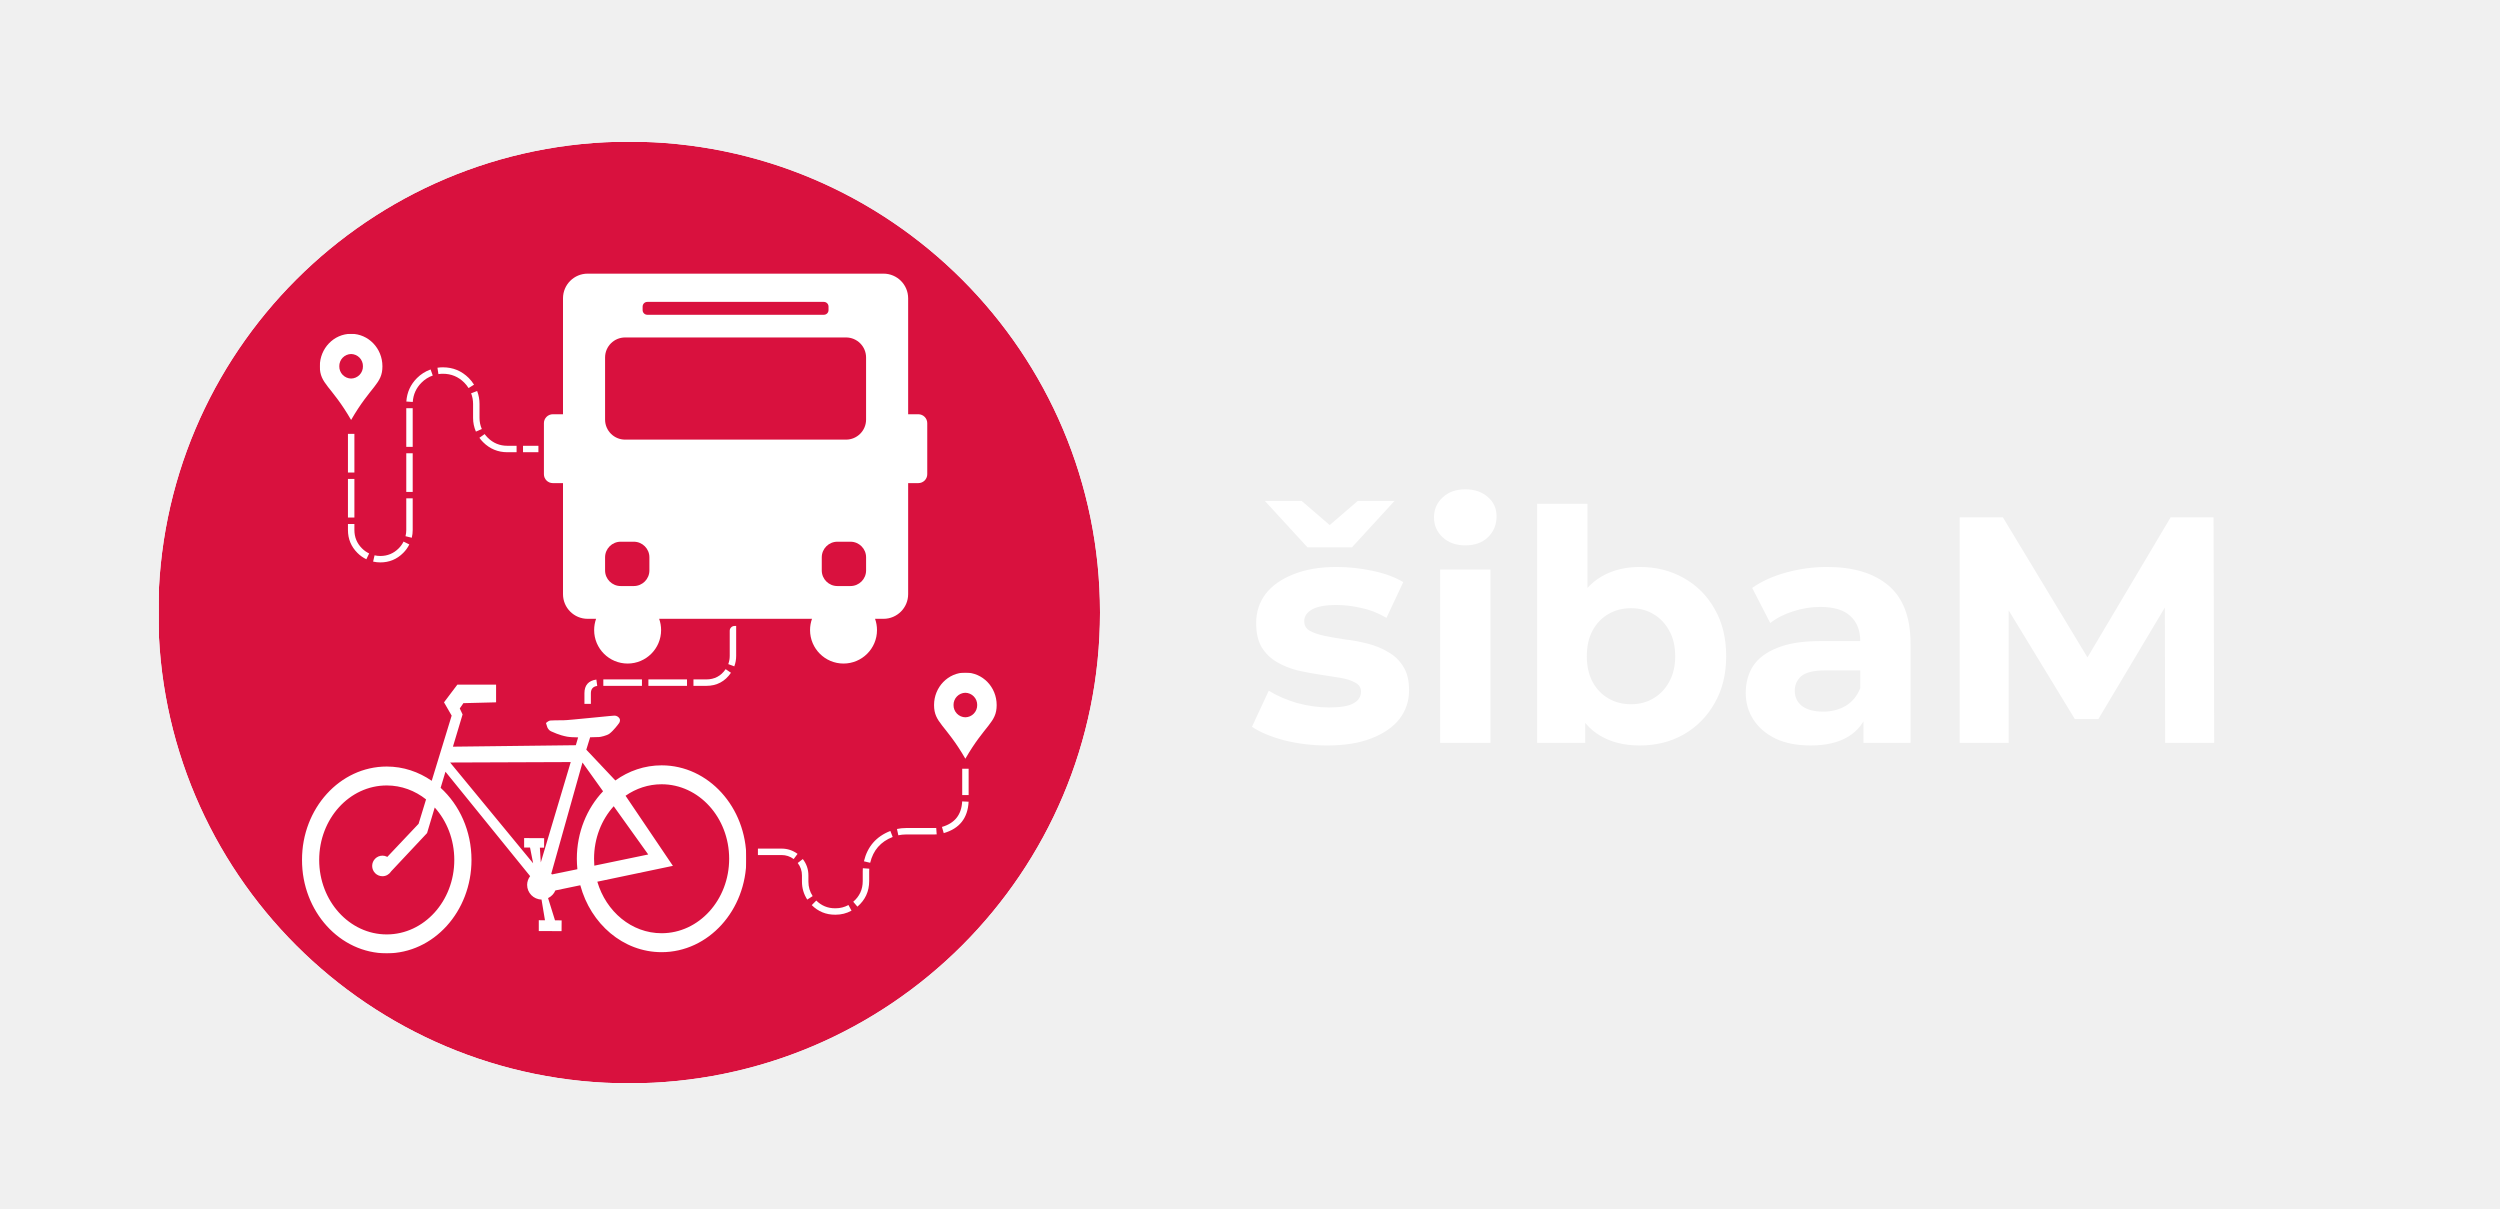
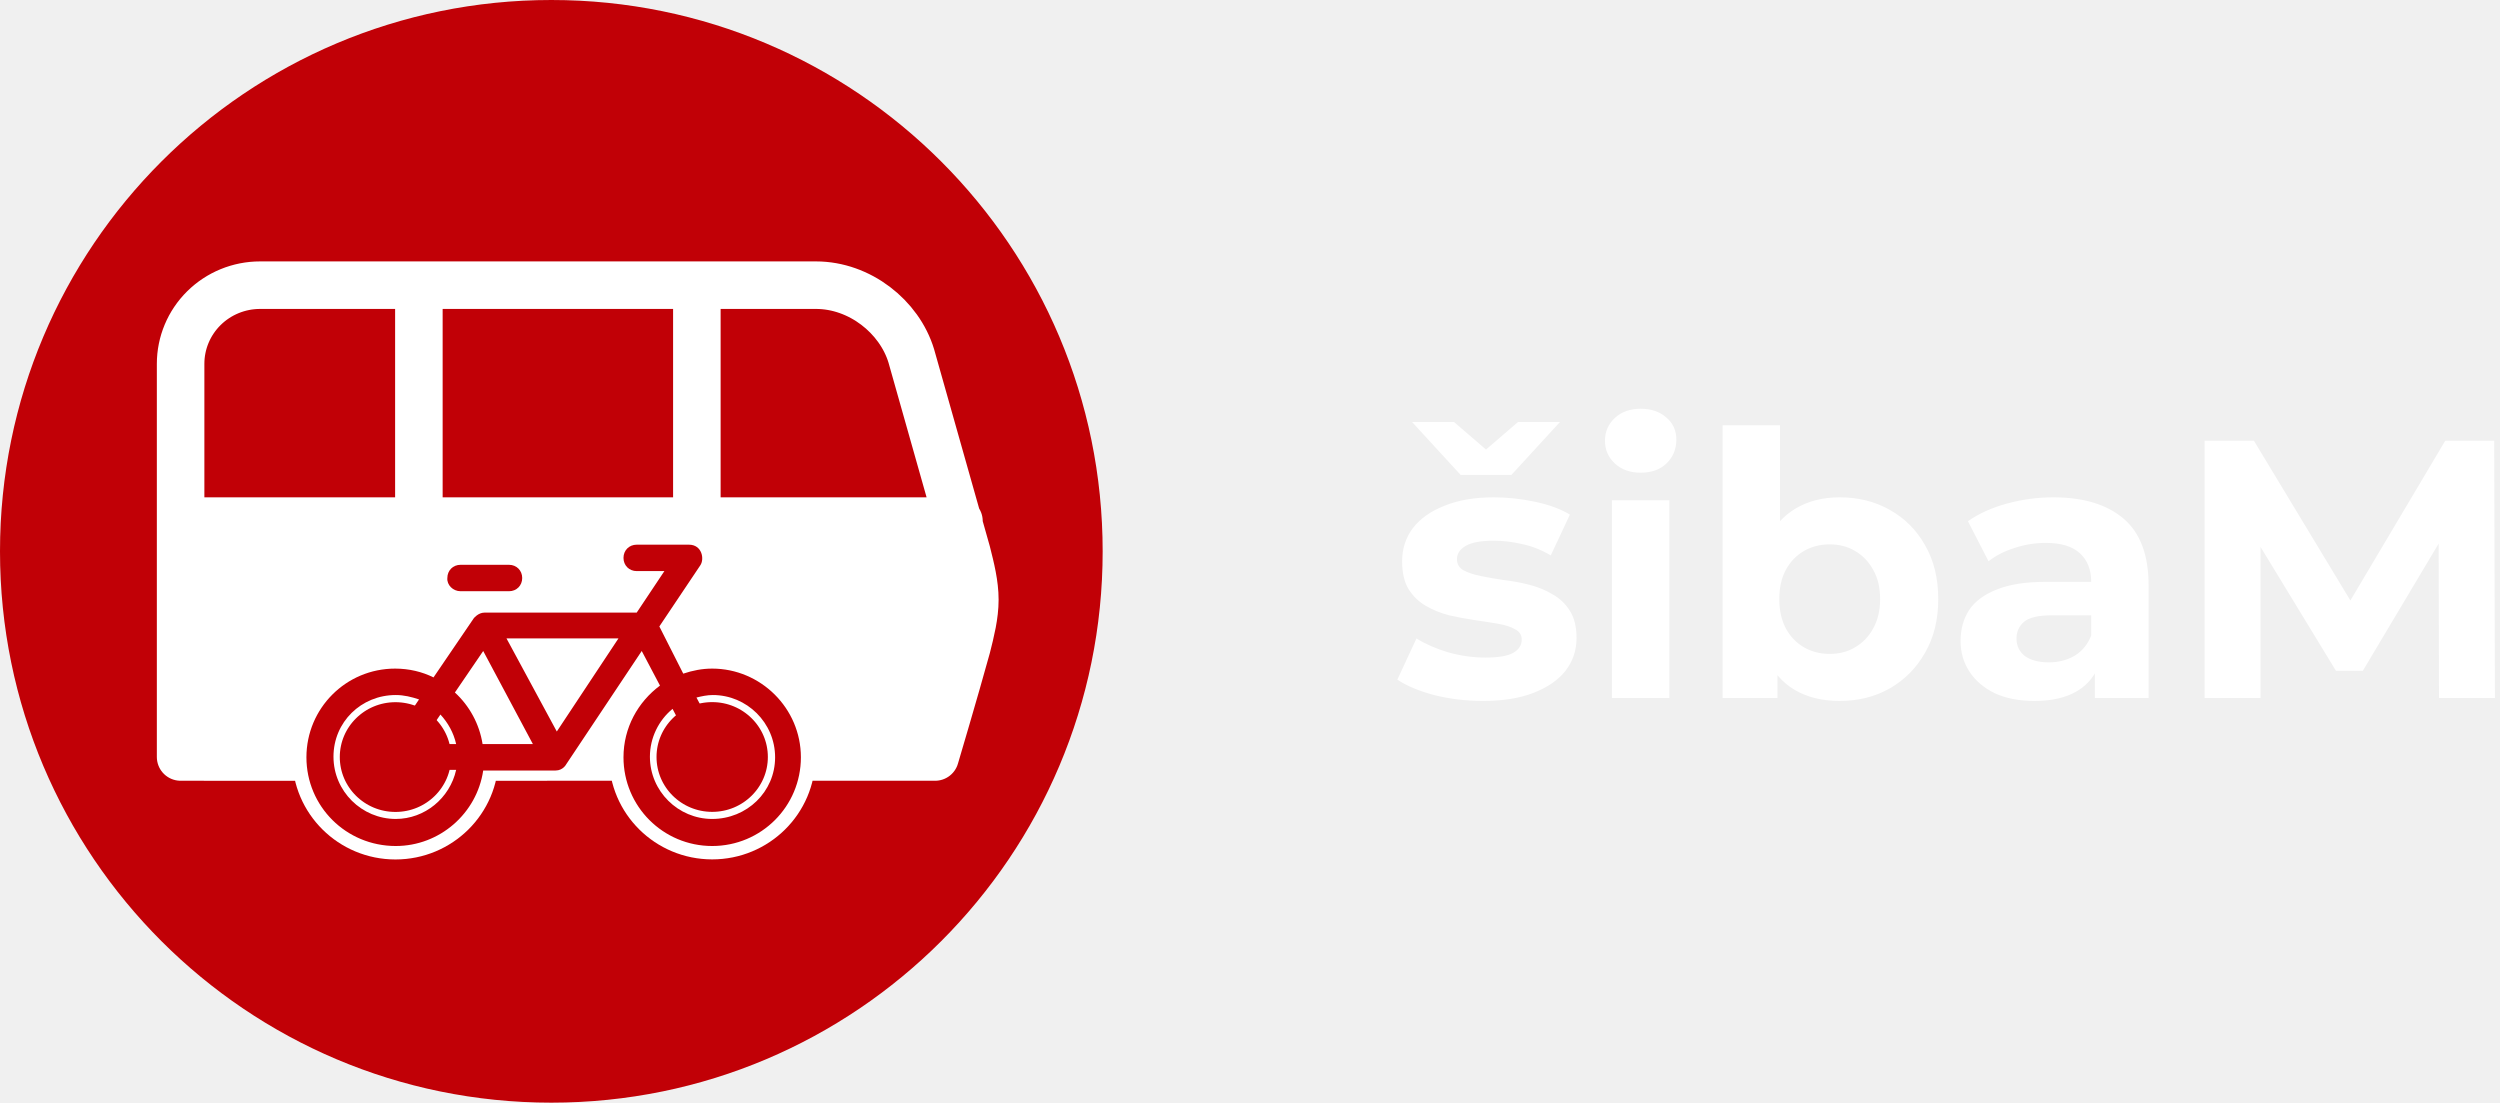
- <svg xmlns="http://www.w3.org/2000/svg" width="300" height="145" viewBox="0 0 300 145" fill="none">
-   <path d="M159.256 89.457C157.475 89.457 155.759 89.251 154.108 88.839C152.482 88.401 151.191 87.859 150.237 87.215L152.249 82.884C153.204 83.477 154.327 83.967 155.617 84.353C156.933 84.714 158.224 84.895 159.488 84.895C160.882 84.895 161.862 84.727 162.43 84.392C163.024 84.057 163.32 83.593 163.32 83C163.32 82.51 163.088 82.15 162.624 81.918C162.185 81.66 161.591 81.466 160.843 81.338C160.095 81.209 159.269 81.08 158.366 80.951C157.488 80.822 156.598 80.654 155.695 80.448C154.791 80.216 153.966 79.881 153.217 79.443C152.469 79.005 151.862 78.412 151.398 77.664C150.959 76.917 150.74 75.95 150.74 74.764C150.74 73.45 151.114 72.29 151.862 71.284C152.637 70.279 153.746 69.493 155.191 68.925C156.637 68.333 158.366 68.036 160.378 68.036C161.798 68.036 163.243 68.191 164.714 68.5C166.185 68.809 167.411 69.261 168.391 69.853L166.378 74.145C165.372 73.553 164.353 73.153 163.32 72.947C162.314 72.715 161.333 72.599 160.378 72.599C159.037 72.599 158.056 72.779 157.437 73.14C156.817 73.501 156.508 73.965 156.508 74.532C156.508 75.048 156.727 75.434 157.166 75.692C157.63 75.95 158.237 76.156 158.985 76.311C159.733 76.466 160.546 76.607 161.424 76.736C162.327 76.839 163.23 77.007 164.133 77.239C165.037 77.471 165.849 77.806 166.572 78.244C167.32 78.657 167.927 79.237 168.391 79.984C168.856 80.706 169.088 81.66 169.088 82.846C169.088 84.134 168.701 85.281 167.927 86.287C167.153 87.266 166.03 88.04 164.559 88.607C163.114 89.174 161.346 89.457 159.256 89.457ZM156.895 65.677L151.785 60.109H156.198L161.54 64.711H157.591L162.933 60.109H167.346L162.237 65.677H156.895ZM172.814 89.148V68.346H178.853V89.148H172.814ZM175.833 65.445C174.724 65.445 173.82 65.123 173.124 64.479C172.427 63.834 172.079 63.035 172.079 62.081C172.079 61.128 172.427 60.329 173.124 59.684C173.82 59.04 174.724 58.718 175.833 58.718C176.943 58.718 177.846 59.027 178.543 59.645C179.24 60.238 179.588 61.012 179.588 61.965C179.588 62.971 179.24 63.809 178.543 64.479C177.872 65.123 176.969 65.445 175.833 65.445ZM196.767 89.457C194.934 89.457 193.36 89.071 192.044 88.297C190.728 87.524 189.722 86.351 189.025 84.779C188.328 83.181 187.98 81.17 187.98 78.747C187.98 76.298 188.341 74.287 189.063 72.715C189.812 71.142 190.844 69.969 192.16 69.196C193.476 68.423 195.012 68.036 196.767 68.036C198.728 68.036 200.483 68.474 202.031 69.351C203.605 70.227 204.844 71.465 205.747 73.063C206.676 74.661 207.141 76.556 207.141 78.747C207.141 80.912 206.676 82.794 205.747 84.392C204.844 85.99 203.605 87.241 202.031 88.143C200.483 89.019 198.728 89.457 196.767 89.457ZM184.457 89.148V60.458H190.496V72.56L190.109 78.708L190.225 84.895V89.148H184.457ZM195.722 84.508C196.728 84.508 197.618 84.276 198.392 83.812C199.192 83.348 199.825 82.691 200.289 81.84C200.78 80.964 201.025 79.933 201.025 78.747C201.025 77.535 200.78 76.504 200.289 75.653C199.825 74.803 199.192 74.145 198.392 73.681C197.618 73.218 196.728 72.986 195.722 72.986C194.715 72.986 193.812 73.218 193.012 73.681C192.212 74.145 191.58 74.803 191.115 75.653C190.651 76.504 190.418 77.535 190.418 78.747C190.418 79.933 190.651 80.964 191.115 81.84C191.58 82.691 192.212 83.348 193.012 83.812C193.812 84.276 194.715 84.508 195.722 84.508ZM223.617 89.148V85.088L223.23 84.199V76.93C223.23 75.641 222.83 74.635 222.03 73.913C221.256 73.192 220.056 72.831 218.43 72.831C217.32 72.831 216.224 73.011 215.14 73.372C214.082 73.707 213.178 74.171 212.43 74.764L210.262 70.549C211.398 69.75 212.766 69.132 214.366 68.694C215.966 68.255 217.591 68.036 219.243 68.036C222.417 68.036 224.882 68.784 226.637 70.279C228.391 71.774 229.269 74.107 229.269 77.278V89.148H223.617ZM217.269 89.457C215.643 89.457 214.249 89.187 213.088 88.645C211.927 88.078 211.037 87.318 210.417 86.364C209.798 85.41 209.488 84.341 209.488 83.155C209.488 81.918 209.785 80.835 210.378 79.907C210.998 78.979 211.966 78.257 213.282 77.742C214.598 77.2 216.314 76.93 218.43 76.93H223.966V80.448H219.088C217.669 80.448 216.688 80.68 216.146 81.144C215.63 81.608 215.372 82.188 215.372 82.884C215.372 83.657 215.669 84.276 216.262 84.74C216.882 85.178 217.72 85.397 218.779 85.397C219.785 85.397 220.688 85.165 221.488 84.701C222.288 84.212 222.869 83.503 223.23 82.575L224.159 85.359C223.72 86.699 222.92 87.718 221.759 88.413C220.598 89.109 219.101 89.457 217.269 89.457ZM235.16 89.148V62.081H240.347L251.883 81.183H249.134L260.476 62.081H265.625L265.702 89.148H259.818L259.78 71.091H260.863L251.805 86.287H248.98L239.728 71.091H241.044V89.148H235.16Z" fill="white" />
-   <g clip-path="url(#clip0_3_28)">
-     <mask id="mask0_3_28" style="mask-type:luminance" maskUnits="userSpaceOnUse" x="19" y="17" width="113" height="113">
-       <path d="M19 17H132V130H19V17Z" fill="white" />
-     </mask>
-     <g mask="url(#mask0_3_28)">
-       <mask id="mask1_3_28" style="mask-type:luminance" maskUnits="userSpaceOnUse" x="19" y="17" width="113" height="113">
-         <path d="M75.499 17C44.296 17 19 42.296 19 73.499C19 104.704 44.296 130 75.499 130C106.704 130 132 104.704 132 73.499C132 42.296 106.704 17 75.499 17Z" fill="white" />
-       </mask>
-       <g mask="url(#mask1_3_28)">
-         <mask id="mask2_3_28" style="mask-type:luminance" maskUnits="userSpaceOnUse" x="19" y="17" width="114" height="114">
-           <path d="M132.429 17H19V130.429H132.429V17Z" fill="white" />
-         </mask>
-         <g mask="url(#mask2_3_28)">
-           <mask id="mask3_3_28" style="mask-type:luminance" maskUnits="userSpaceOnUse" x="19" y="17" width="113" height="113">
-             <path d="M19 17H132V130H19V17Z" fill="white" />
-           </mask>
-           <g mask="url(#mask3_3_28)">
-             <mask id="mask4_3_28" style="mask-type:luminance" maskUnits="userSpaceOnUse" x="19" y="17" width="113" height="113">
-               <path d="M75.499 17C44.296 17 19 42.296 19 73.499C19 104.704 44.296 130 75.499 130C106.704 130 132 104.704 132 73.499C132 42.296 106.704 17 75.499 17Z" fill="white" />
-             </mask>
-             <g mask="url(#mask4_3_28)">
-               <path d="M19 17H132V130H19V17Z" fill="#D9113E" />
-             </g>
-           </g>
-         </g>
-       </g>
-     </g>
-     <mask id="mask5_3_28" style="mask-type:luminance" maskUnits="userSpaceOnUse" x="36" y="82" width="54" height="33">
-       <path d="M36.244 82.091H89.547V114.446H36.244V82.091Z" fill="white" />
-     </mask>
-     <g mask="url(#mask5_3_28)">
-       <path d="M54.888 82.149L53.281 84.28L54.199 85.875L51.806 93.698C50.241 92.616 48.39 91.984 46.409 91.984C40.792 91.984 36.238 97.001 36.238 103.191C36.238 109.385 40.792 114.401 46.409 114.401C52.026 114.401 56.579 109.385 56.579 103.191C56.579 99.709 55.137 96.596 52.876 94.539L53.456 92.606L63.616 105.137C63.397 105.431 63.256 105.792 63.256 106.186C63.256 107.145 64.027 107.927 64.982 107.945L65.397 110.436L64.654 110.426V111.725L67.387 111.737L67.397 110.448L66.599 110.436L65.769 107.771C66.16 107.582 66.478 107.258 66.643 106.853L69.636 106.231C70.881 110.871 74.778 114.26 79.392 114.26C85.009 114.26 89.565 109.244 89.565 103.051C89.565 96.858 85.009 91.841 79.392 91.841C77.346 91.841 75.439 92.509 73.844 93.655L73.821 93.633L70.357 89.962L70.816 88.475C71.384 88.461 71.862 88.443 71.908 88.443C72.031 88.443 72.816 88.276 73.123 88.05C73.642 87.662 74.194 86.904 74.291 86.771C74.387 86.638 74.456 86.385 74.335 86.203C74.214 86.022 73.989 85.863 73.723 85.875C73.457 85.887 73.195 85.921 71.167 86.117C69.139 86.31 67.983 86.433 67.572 86.433C67.159 86.433 66.11 86.437 65.999 86.465C65.767 86.526 65.518 86.761 65.518 86.761C65.518 86.761 65.634 87.132 65.671 87.253C65.707 87.374 65.9 87.67 66.118 87.754C66.337 87.839 67.06 88.217 68.053 88.399C68.363 88.457 68.855 88.477 69.374 88.487L69.1 89.426L54.352 89.601L55.51 85.734L55.172 85.013L55.609 84.379L59.53 84.28V82.149H54.888ZM68.488 91.448L64.895 103.488L64.784 101.717H65.288L65.298 100.581L62.895 100.569V101.707H63.604L63.977 103.596L54.014 91.502L68.488 91.448ZM69.898 91.502L72.367 94.954C70.434 96.994 69.221 99.866 69.221 103.051C69.221 103.475 69.246 103.894 69.286 104.307L66.249 104.93C66.219 104.899 66.182 104.879 66.15 104.853L69.898 91.502ZM79.392 94.112C83.869 94.112 87.499 98.114 87.499 103.051C87.499 107.985 83.869 111.987 79.392 111.987C75.789 111.987 72.734 109.391 71.678 105.804L80.748 103.902L75.066 95.49C76.319 94.618 77.803 94.112 79.392 94.112ZM46.409 94.255C48.169 94.255 49.798 94.876 51.127 95.927L50.231 98.855L46.473 102.831C46.431 102.809 46.389 102.785 46.342 102.767C46.205 102.71 46.054 102.678 45.895 102.678C45.214 102.678 44.66 103.232 44.66 103.912C44.66 104.595 45.214 105.147 45.895 105.147C46.32 105.147 46.689 104.93 46.91 104.601L46.922 104.579L51.248 99.969L52.167 96.9C53.621 98.515 54.515 100.736 54.515 103.193C54.515 108.128 50.886 112.13 46.409 112.13C41.931 112.13 38.302 108.128 38.302 103.193C38.302 98.257 41.931 94.255 46.409 94.255ZM73.646 96.747L77.787 102.537L71.318 103.88C71.296 103.608 71.286 103.328 71.286 103.051C71.286 100.589 72.184 98.364 73.646 96.747Z" fill="white" />
-     </g>
-     <path d="M106.023 32.838H70.516C68.883 32.838 67.56 34.163 67.56 35.797V71.3C67.56 72.933 68.883 74.258 70.516 74.258H71.531C71.38 74.681 71.298 75.134 71.298 75.61C71.298 77.827 73.096 79.626 75.316 79.626C77.533 79.626 79.332 77.827 79.332 75.61C79.332 75.134 79.249 74.681 79.098 74.258H97.44C97.288 74.681 97.206 75.134 97.206 75.61C97.206 77.827 99.002 79.626 101.222 79.626C103.441 79.626 105.24 77.827 105.24 75.61C105.24 75.134 105.157 74.681 105.006 74.258H106.021C107.655 74.258 108.978 72.933 108.978 71.3V35.797C108.978 34.163 107.655 32.838 106.021 32.838H106.023ZM77.116 36.788C77.116 36.48 77.364 36.228 77.674 36.228H98.865C99.172 36.228 99.423 36.477 99.423 36.788V37.215C99.423 37.521 99.176 37.773 98.865 37.773H77.672C77.364 37.773 77.114 37.523 77.114 37.215V36.788H77.116ZM72.609 42.9C72.609 41.571 73.686 40.495 75.014 40.495H101.522C102.851 40.495 103.929 41.571 103.929 42.9V50.35C103.929 51.677 102.851 52.755 101.522 52.755H75.014C73.686 52.755 72.609 51.677 72.609 50.35V42.9ZM76.057 70.325H74.48C73.449 70.325 72.609 69.487 72.609 68.454V66.879C72.609 65.846 73.449 65.006 74.48 65.006H76.057C77.088 65.006 77.928 65.846 77.928 66.879V68.454C77.928 69.487 77.088 70.325 76.057 70.325ZM102.06 70.325H100.483C99.452 70.325 98.612 69.487 98.612 68.454V66.879C98.612 65.846 99.452 65.006 100.483 65.006H102.06C103.091 65.006 103.931 65.846 103.931 66.879V68.454C103.931 69.487 103.091 70.325 102.06 70.325Z" fill="white" />
-     <path d="M66.337 49.709H68.78C68.923 49.709 69.058 49.738 69.189 49.792C69.32 49.846 69.437 49.923 69.535 50.024C69.636 50.124 69.713 50.239 69.767 50.37C69.822 50.501 69.85 50.638 69.85 50.779V56.906C69.85 57.047 69.822 57.184 69.767 57.314C69.713 57.445 69.636 57.56 69.535 57.661C69.437 57.761 69.32 57.838 69.189 57.892C69.058 57.947 68.923 57.973 68.78 57.973H66.337C66.196 57.973 66.059 57.947 65.928 57.892C65.797 57.838 65.683 57.761 65.582 57.661C65.481 57.56 65.405 57.445 65.35 57.314C65.296 57.184 65.27 57.047 65.27 56.906V50.779C65.27 50.638 65.296 50.501 65.35 50.37C65.405 50.239 65.481 50.124 65.582 50.024C65.683 49.923 65.797 49.846 65.928 49.792C66.059 49.738 66.196 49.709 66.337 49.709Z" fill="white" />
-     <path d="M107.759 49.709H110.202C110.343 49.709 110.48 49.738 110.611 49.792C110.742 49.846 110.857 49.923 110.958 50.024C111.058 50.124 111.135 50.239 111.189 50.37C111.244 50.501 111.27 50.638 111.27 50.779V56.906C111.27 57.047 111.244 57.184 111.189 57.314C111.135 57.445 111.058 57.56 110.958 57.661C110.857 57.761 110.742 57.838 110.611 57.892C110.48 57.947 110.343 57.973 110.202 57.973H107.759C107.616 57.973 107.481 57.947 107.35 57.892C107.22 57.838 107.103 57.761 107.004 57.661C106.903 57.56 106.827 57.445 106.772 57.314C106.718 57.184 106.69 57.047 106.69 56.906V50.779C106.69 50.638 106.718 50.501 106.772 50.37C106.827 50.239 106.903 50.124 107.004 50.024C107.103 49.923 107.22 49.846 107.35 49.792C107.481 49.738 107.616 49.709 107.759 49.709Z" fill="white" />
-     <mask id="mask6_3_28" style="mask-type:luminance" maskUnits="userSpaceOnUse" x="64" y="31" width="49" height="50">
-       <path d="M64.609 31.565H112.118V80.234H64.609V31.565Z" fill="white" />
-     </mask>
-     <g mask="url(#mask6_3_28)">
-       <path d="M88.27 93.097C67.942 93.097 51.405 76.558 51.405 56.233C51.405 35.907 67.942 19.37 88.27 19.37C108.597 19.37 125.134 35.906 125.134 56.233C125.134 76.562 108.595 93.097 88.27 93.097ZM88.27 21.372C69.048 21.372 53.409 37.011 53.409 56.233C53.409 75.455 69.048 91.093 88.27 91.093C107.491 91.093 123.13 75.455 123.13 56.233C123.13 37.011 107.491 21.372 88.27 21.372Z" fill="white" />
-     </g>
-     <mask id="mask7_3_28" style="mask-type:luminance" maskUnits="userSpaceOnUse" x="38" y="40" width="9" height="11">
-       <path d="M38.361 40.056H46.086V50.487H38.361V40.056Z" fill="white" />
-     </mask>
-     <g mask="url(#mask7_3_28)">
-       <path d="M42.133 40.056C40.059 40.056 38.377 41.8 38.377 43.953C38.377 46.104 39.742 46.26 42.133 50.396C44.52 46.26 45.891 46.104 45.891 43.953C45.891 41.8 44.209 40.056 42.133 40.056ZM42.133 45.426C41.942 45.422 41.758 45.381 41.583 45.305C41.408 45.228 41.253 45.12 41.12 44.983C40.987 44.844 40.884 44.687 40.814 44.507C40.745 44.33 40.711 44.145 40.715 43.953C40.711 43.76 40.745 43.577 40.816 43.398C40.884 43.22 40.987 43.061 41.12 42.924C41.253 42.785 41.408 42.679 41.583 42.602C41.758 42.526 41.942 42.485 42.133 42.481C42.324 42.485 42.51 42.526 42.685 42.602C42.86 42.679 43.015 42.785 43.148 42.924C43.281 43.061 43.382 43.22 43.452 43.398C43.523 43.577 43.557 43.76 43.553 43.953C43.557 44.145 43.523 44.33 43.452 44.507C43.382 44.687 43.281 44.844 43.148 44.983C43.015 45.12 42.86 45.228 42.685 45.305C42.51 45.381 42.326 45.422 42.133 45.426Z" fill="white" />
-     </g>
-     <mask id="mask8_3_28" style="mask-type:luminance" maskUnits="userSpaceOnUse" x="112" y="80" width="8" height="12">
-       <path d="M112.071 80.707H119.795V91.136H112.071V80.707Z" fill="white" />
-     </mask>
-     <g mask="url(#mask8_3_28)">
-       <path d="M115.844 80.707C113.769 80.707 112.086 82.451 112.086 84.602C112.086 86.755 113.451 86.91 115.844 91.045C118.228 86.91 119.6 86.755 119.6 84.602C119.6 82.451 117.918 80.707 115.844 80.707ZM115.844 86.075C115.652 86.072 115.467 86.032 115.292 85.956C115.117 85.879 114.962 85.77 114.829 85.633C114.696 85.494 114.595 85.337 114.525 85.158C114.454 84.981 114.42 84.796 114.424 84.602C114.42 84.411 114.454 84.228 114.525 84.048C114.595 83.871 114.696 83.712 114.829 83.575C114.962 83.436 115.117 83.329 115.292 83.253C115.469 83.176 115.652 83.136 115.844 83.132C116.035 83.136 116.218 83.176 116.394 83.253C116.571 83.329 116.724 83.436 116.857 83.575C116.99 83.712 117.092 83.871 117.163 84.048C117.233 84.228 117.266 84.411 117.264 84.602C117.266 84.796 117.233 84.981 117.163 85.158C117.092 85.337 116.99 85.494 116.857 85.633C116.724 85.77 116.571 85.879 116.394 85.956C116.218 86.032 116.035 86.072 115.844 86.075Z" fill="white" />
-     </g>
-     <path d="M42.528 52.064V56.7H41.754V52.064H42.528ZM42.528 57.471V62.108H41.754V57.471H42.528ZM42.528 62.879V63.604C42.528 64.464 42.832 65.197 43.438 65.805C43.69 66.057 43.976 66.261 44.298 66.414L43.964 67.111C43.563 66.919 43.206 66.665 42.892 66.351C42.135 65.594 41.754 64.678 41.754 63.604V62.879H42.528ZM44.947 66.639C45.174 66.692 45.406 66.718 45.639 66.718C46.499 66.718 47.232 66.414 47.841 65.805C48.08 65.566 48.276 65.294 48.427 64.99L49.12 65.334C48.93 65.713 48.687 66.053 48.386 66.351C47.629 67.111 46.713 67.489 45.639 67.489C45.347 67.489 45.059 67.457 44.773 67.392L44.947 66.639ZM48.662 64.345C48.723 64.102 48.753 63.856 48.753 63.604V59.802H49.524V63.604C49.524 63.918 49.488 64.227 49.413 64.529L48.662 64.345ZM48.753 59.03V54.394H49.524V59.03H48.753ZM48.753 53.623V48.986H49.524V53.623H48.753ZM48.761 48.185C48.834 47.085 49.261 46.145 50.04 45.365C50.507 44.9 51.051 44.556 51.671 44.334L51.931 45.061C51.419 45.244 50.97 45.528 50.586 45.913C49.943 46.556 49.593 47.329 49.532 48.235L48.761 48.185ZM52.495 44.127C52.711 44.094 52.928 44.078 53.148 44.078C54.36 44.078 55.397 44.507 56.255 45.365C56.495 45.607 56.704 45.871 56.883 46.161L56.227 46.568C56.08 46.33 55.907 46.111 55.709 45.913C55 45.204 54.147 44.852 53.148 44.852C52.966 44.852 52.787 44.866 52.61 44.892L52.495 44.127ZM57.258 46.92C57.447 47.422 57.542 47.939 57.542 48.473V50.153C57.542 50.616 57.635 51.059 57.818 51.484L57.109 51.792C56.883 51.268 56.769 50.723 56.769 50.153V48.473C56.769 48.032 56.692 47.607 56.535 47.194L57.258 46.92ZM58.158 52.088C58.267 52.241 58.388 52.382 58.521 52.515C59.173 53.168 59.961 53.494 60.883 53.494H61.991V54.267H60.883C59.747 54.267 58.777 53.864 57.973 53.061C57.81 52.898 57.663 52.722 57.528 52.535L58.158 52.088ZM62.762 53.494H64.609V54.267H62.762V53.494Z" fill="white" />
-     <path d="M88.34 75.888H88.147C88.199 75.888 88.246 75.87 88.284 75.831C88.32 75.795 88.34 75.749 88.34 75.696V78.709C88.34 79.142 88.266 79.561 88.115 79.964L87.392 79.694C87.508 79.378 87.567 79.05 87.567 78.709V75.696C87.567 75.535 87.623 75.398 87.738 75.285C87.851 75.173 87.986 75.116 88.147 75.116H88.34V75.888ZM87.716 80.733C87.001 81.781 86.012 82.304 84.745 82.304H83.215V81.531H84.745C85.74 81.531 86.518 81.12 87.078 80.298L87.716 80.733ZM82.441 82.304H77.807V81.531H82.441V82.304ZM77.034 82.304H72.399V81.531H77.034V82.304ZM71.668 82.312C71.159 82.383 70.905 82.677 70.905 83.192V84.465H70.132V83.192C70.132 82.228 70.609 81.68 71.564 81.547L71.668 82.312Z" fill="white" />
-     <path d="M90.95 101.832H93.786C94.495 101.832 95.135 102.043 95.706 102.466L95.244 103.087C94.811 102.767 94.326 102.605 93.786 102.605H90.95V101.832ZM96.338 103.087C96.785 103.667 97.009 104.321 97.009 105.054V105.8C97.009 106.428 97.178 107.006 97.518 107.532L96.87 107.951C96.447 107.298 96.235 106.581 96.235 105.8V105.054C96.235 104.499 96.066 103.999 95.726 103.558L96.338 103.087ZM97.953 108.067C98.576 108.684 99.327 108.994 100.203 108.994H100.269C100.819 108.994 101.335 108.863 101.816 108.603L102.183 109.282C101.588 109.604 100.95 109.765 100.269 109.765H100.203C99.113 109.765 98.183 109.383 97.409 108.615L97.953 108.067ZM102.388 108.21C103.147 107.56 103.528 106.734 103.528 105.733V104.565C103.528 104.438 103.534 104.313 103.542 104.188L104.313 104.243C104.305 104.35 104.301 104.456 104.301 104.565V105.733C104.301 106.97 103.83 107.993 102.889 108.799L102.388 108.21ZM103.671 103.355C104.092 101.588 105.149 100.376 106.843 99.715L107.123 100.436C105.681 100.998 104.781 102.029 104.422 103.534L103.671 103.355ZM107.636 99.478C107.995 99.401 108.359 99.363 108.73 99.363H112.102C112.184 99.363 112.265 99.359 112.347 99.355L112.402 100.124C112.303 100.132 112.202 100.136 112.102 100.136H108.73C108.414 100.136 108.104 100.169 107.798 100.233L107.636 99.478ZM113.034 99.232C114.573 98.789 115.382 97.768 115.461 96.169L116.232 96.205C116.136 98.173 115.141 99.429 113.247 99.975L113.034 99.232ZM115.465 95.407V92.251H116.236V95.407H115.465Z" fill="white" />
-   </g>
-   <defs>
-     <clipPath id="clip0_3_28">
-       <rect width="113" height="113" fill="white" transform="translate(19 17)" />
-     </clipPath>
-   </defs>
+ <svg xmlns="http://www.w3.org/2000/svg" width="263" height="116" viewBox="0 0 263 116" fill="none">
+   <path d="M156.019 73.74C154.239 73.74 152.523 73.534 150.871 73.121C149.245 72.683 147.955 72.142 147 71.497L149.013 67.167C149.968 67.76 151.09 68.249 152.381 68.636C153.697 68.997 154.987 69.177 156.252 69.177C157.645 69.177 158.626 69.01 159.194 68.675C159.787 68.34 160.084 67.876 160.084 67.283C160.084 66.793 159.852 66.432 159.387 66.2C158.948 65.942 158.355 65.749 157.606 65.62C156.858 65.491 156.032 65.362 155.129 65.233C154.252 65.104 153.361 64.937 152.458 64.731C151.555 64.499 150.729 64.164 149.981 63.725C149.232 63.287 148.626 62.694 148.161 61.947C147.723 61.199 147.503 60.232 147.503 59.047C147.503 57.732 147.877 56.572 148.626 55.567C149.4 54.561 150.51 53.775 151.955 53.208C153.4 52.615 155.129 52.319 157.142 52.319C158.561 52.319 160.006 52.473 161.477 52.783C162.948 53.092 164.174 53.543 165.155 54.136L163.142 58.428C162.135 57.835 161.116 57.436 160.084 57.229C159.077 56.997 158.097 56.881 157.142 56.881C155.8 56.881 154.819 57.062 154.2 57.423C153.581 57.784 153.271 58.248 153.271 58.815C153.271 59.33 153.49 59.717 153.929 59.975C154.394 60.232 155 60.439 155.748 60.593C156.497 60.748 157.31 60.89 158.187 61.019C159.09 61.122 159.994 61.289 160.897 61.521C161.8 61.753 162.613 62.088 163.335 62.527C164.084 62.939 164.69 63.519 165.155 64.267C165.619 64.988 165.852 65.942 165.852 67.128C165.852 68.417 165.465 69.564 164.69 70.569C163.916 71.549 162.794 72.322 161.323 72.889C159.877 73.456 158.11 73.74 156.019 73.74ZM153.658 49.96L148.548 44.392H152.961L158.303 48.993H154.355L159.697 44.392H164.11L159 49.96H153.658ZM169.577 73.431V52.628H175.616V73.431H169.577ZM172.597 49.728C171.487 49.728 170.584 49.406 169.887 48.761C169.19 48.117 168.842 47.318 168.842 46.364C168.842 45.41 169.19 44.611 169.887 43.967C170.584 43.322 171.487 43 172.597 43C173.706 43 174.61 43.309 175.306 43.928C176.003 44.521 176.352 45.294 176.352 46.248C176.352 47.253 176.003 48.091 175.306 48.761C174.635 49.406 173.732 49.728 172.597 49.728ZM193.53 73.74C191.698 73.74 190.124 73.353 188.808 72.58C187.491 71.807 186.485 70.634 185.788 69.061C185.091 67.463 184.743 65.452 184.743 63.029C184.743 60.58 185.104 58.57 185.827 56.997C186.575 55.425 187.608 54.252 188.924 53.479C190.24 52.705 191.775 52.319 193.53 52.319C195.491 52.319 197.246 52.757 198.795 53.633C200.369 54.51 201.608 55.747 202.511 57.345C203.44 58.944 203.904 60.838 203.904 63.029C203.904 65.195 203.44 67.076 202.511 68.675C201.608 70.273 200.369 71.523 198.795 72.425C197.246 73.302 195.491 73.74 193.53 73.74ZM181.22 73.431V44.74H187.259V56.843L186.872 62.991L186.988 69.177V73.431H181.22ZM192.485 68.791C193.491 68.791 194.382 68.559 195.156 68.095C195.956 67.631 196.588 66.973 197.053 66.123C197.543 65.246 197.788 64.215 197.788 63.029C197.788 61.818 197.543 60.787 197.053 59.936C196.588 59.085 195.956 58.428 195.156 57.964C194.382 57.5 193.491 57.268 192.485 57.268C191.478 57.268 190.575 57.5 189.775 57.964C188.975 58.428 188.343 59.085 187.878 59.936C187.414 60.787 187.182 61.818 187.182 63.029C187.182 64.215 187.414 65.246 187.878 66.123C188.343 66.973 188.975 67.631 189.775 68.095C190.575 68.559 191.478 68.791 192.485 68.791ZM220.381 73.431V69.371L219.994 68.481V61.212C219.994 59.923 219.594 58.918 218.794 58.196C218.019 57.474 216.819 57.113 215.194 57.113C214.084 57.113 212.987 57.294 211.903 57.655C210.845 57.99 209.942 58.454 209.194 59.047L207.026 54.832C208.161 54.033 209.529 53.414 211.129 52.976C212.729 52.538 214.355 52.319 216.006 52.319C219.181 52.319 221.645 53.066 223.4 54.561C225.155 56.056 226.032 58.389 226.032 61.56V73.431H220.381ZM214.032 73.74C212.406 73.74 211.013 73.469 209.852 72.928C208.69 72.361 207.8 71.6 207.181 70.647C206.561 69.693 206.252 68.623 206.252 67.437C206.252 66.2 206.548 65.117 207.142 64.189C207.761 63.261 208.729 62.54 210.045 62.024C211.361 61.483 213.077 61.212 215.194 61.212H220.729V64.731H215.852C214.432 64.731 213.452 64.963 212.91 65.427C212.394 65.891 212.135 66.471 212.135 67.167C212.135 67.94 212.432 68.559 213.026 69.023C213.645 69.461 214.484 69.68 215.542 69.68C216.548 69.68 217.452 69.448 218.252 68.984C219.052 68.494 219.632 67.785 219.994 66.857L220.923 69.641C220.484 70.982 219.684 72 218.523 72.696C217.361 73.392 215.865 73.74 214.032 73.74ZM231.924 73.431V46.364H237.111L248.646 65.465H245.898L257.24 46.364H262.388L262.466 73.431H256.582L256.543 55.373H257.627L248.569 70.569H245.743L236.491 55.373H237.808V73.431H231.924Z" fill="white" />
+   <circle cx="58" cy="58" r="58" fill="#C10006" />
+   <path d="M83.278 79.635H98.375C98.375 79.635 100.464 72.604 101.717 68.054C102.135 66.399 102.553 64.745 102.553 63.09C102.553 61.436 102.135 59.781 101.717 58.127L100.782 54.818H73.309H44.066H19V79.635L33.247 79.643C33.247 75.074 36.988 71.371 41.602 71.371C46.217 71.371 49.957 75.074 49.957 79.643L59.122 79.635H66.567C66.567 75.067 70.308 71.363 74.923 71.363C79.537 71.363 83.278 75.067 83.278 79.635Z" fill="white" />
+   <path d="M44.066 30V54.818M19 79.635V54.818H44.066M44.066 54.818H73.309M73.309 30V54.818M73.309 54.818H100.782M19 54.818H100.782M100.882 54.818H100.782M83.278 79.635H98.375C98.375 79.635 100.464 72.604 101.717 68.054C102.135 66.399 102.553 64.745 102.553 63.09C102.553 61.436 102.135 59.781 101.717 58.127L100.782 54.818M83.278 79.635C83.278 84.204 79.537 87.908 74.923 87.908C70.308 87.908 66.567 84.204 66.567 79.635M83.278 79.635C83.278 75.067 79.537 71.363 74.923 71.363C70.308 71.363 66.567 75.067 66.567 79.635M33.247 79.643L19 79.635V38.273C19 36.079 19.88 33.974 21.447 32.423C23.014 30.872 25.139 30 27.355 30H85.842C90.438 30 94.615 33.309 95.869 37.445L100.782 54.818M33.247 79.643C33.247 84.212 36.988 87.916 41.602 87.916C46.217 87.916 49.957 84.212 49.957 79.643M33.247 79.643C33.247 75.074 36.988 71.371 41.602 71.371C46.217 71.371 49.957 75.074 49.957 79.643M49.957 79.643L59.122 79.635H66.567" stroke="white" stroke-width="5" stroke-linecap="round" stroke-linejoin="round" />
+   <path d="M74.923 70.337C73.864 70.337 72.871 70.536 71.878 70.867L69.363 65.903L73.665 59.483C74.129 58.822 73.864 57.3 72.474 57.3H66.981C66.187 57.3 65.591 57.895 65.591 58.689C65.591 59.483 66.187 60.079 66.981 60.079H69.893L66.981 64.447H50.965C50.303 64.447 49.84 65.043 49.84 65.043L45.605 71.264C44.413 70.668 43.024 70.337 41.568 70.337C36.406 70.337 32.236 74.507 32.236 79.668C32.236 84.831 36.406 89 41.634 89C46.266 89 50.171 85.559 50.833 81.058H58.444C59.238 81.058 59.569 80.397 59.569 80.397L67.51 68.484L69.43 72.124C67.113 73.845 65.591 76.558 65.591 79.668C65.591 84.831 69.76 89 74.923 89C80.085 89 84.254 84.831 84.254 79.668C84.254 74.507 80.019 70.337 74.923 70.337ZM58.576 76.955L53.282 67.16H65.062L58.576 76.955ZM50.833 68.484L56.061 78.279H50.767C50.436 76.161 49.377 74.242 47.855 72.852L50.833 68.484ZM46.333 75.168C47.127 76.029 47.722 77.088 47.987 78.279H44.215L46.333 75.168ZM41.634 86.154C38.06 86.154 35.082 83.242 35.082 79.602C35.082 75.962 37.994 73.117 41.634 73.117C42.494 73.117 43.288 73.315 44.083 73.58L40.509 78.874C39.913 79.602 40.443 80.992 41.634 80.992H47.987C47.325 83.97 44.678 86.154 41.634 86.154ZM74.923 86.154C71.349 86.154 68.371 83.242 68.371 79.602C68.371 77.617 69.297 75.764 70.753 74.573L73.731 80.264C74.062 80.794 74.856 81.191 75.651 80.86C76.312 80.595 76.577 79.668 76.246 79.007L73.268 73.381C73.797 73.249 74.393 73.117 74.989 73.117C78.562 73.117 81.541 76.029 81.541 79.668C81.541 83.308 78.562 86.154 74.923 86.154ZM48.45 62.197H53.546C54.34 62.197 54.936 61.601 54.936 60.807C54.936 60.013 54.34 59.417 53.546 59.417H48.45C47.656 59.417 47.061 60.013 47.061 60.807C46.994 61.535 47.656 62.197 48.45 62.197Z" fill="#C10006" />
</svg>
